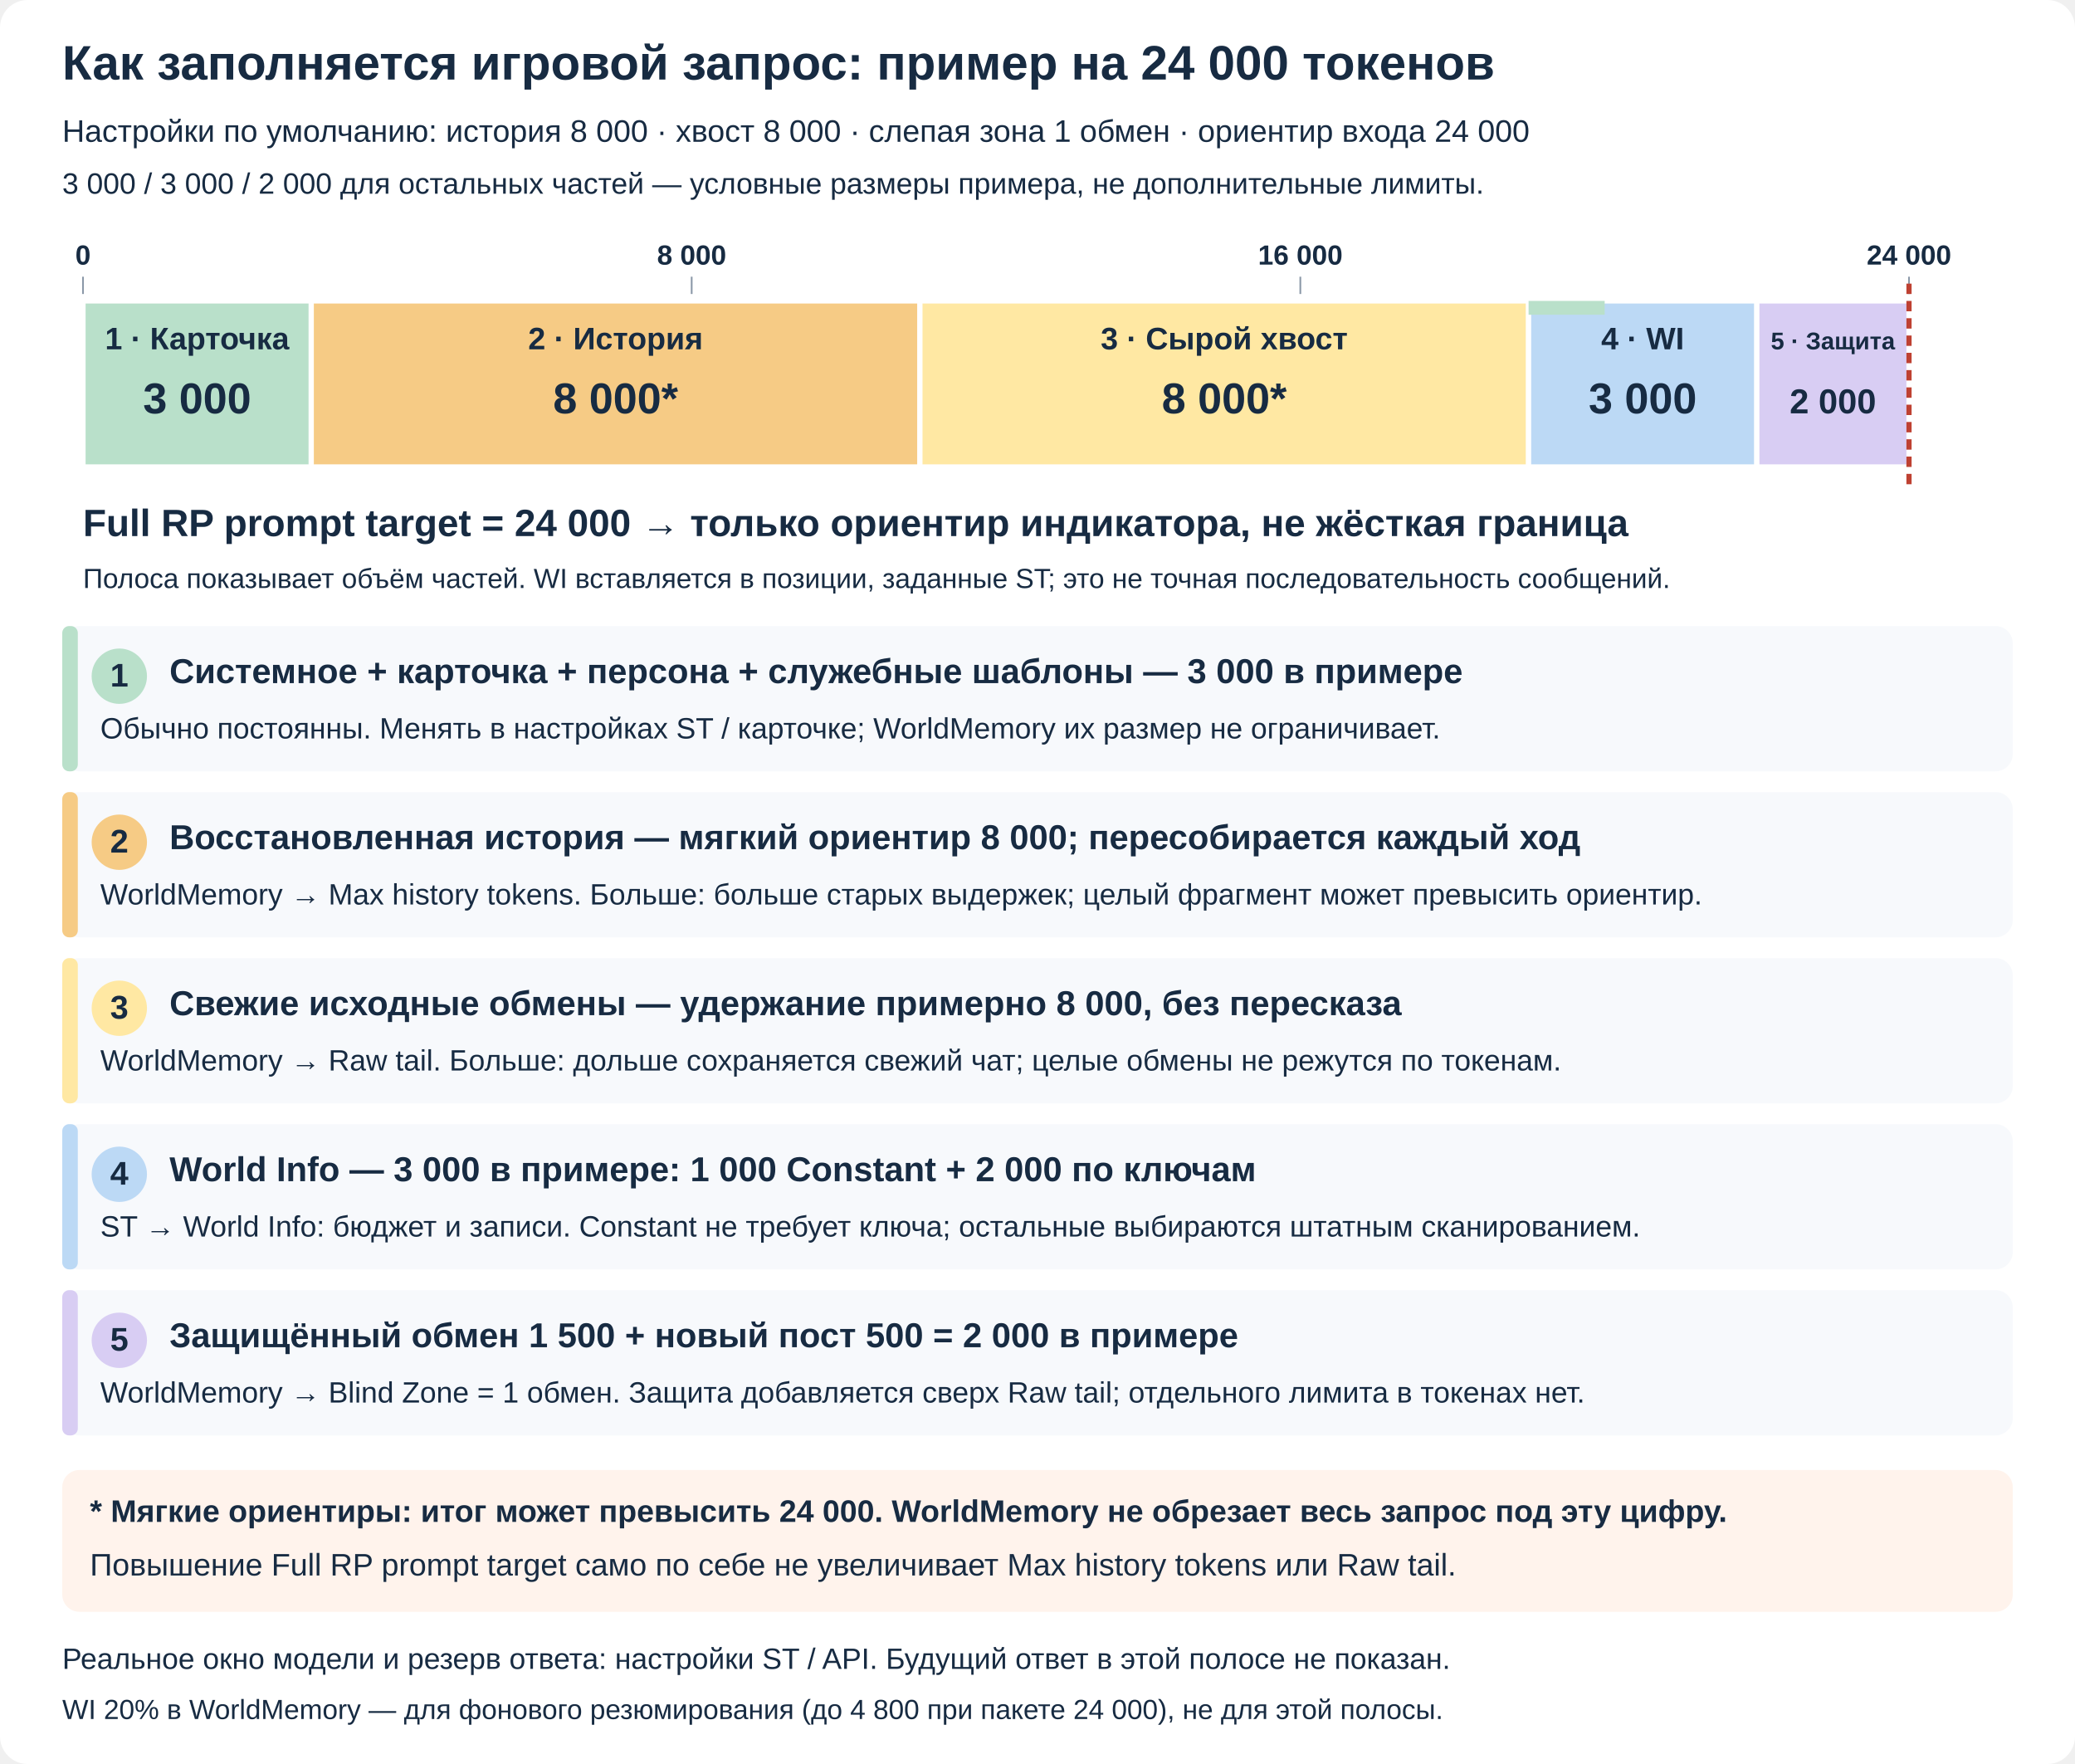
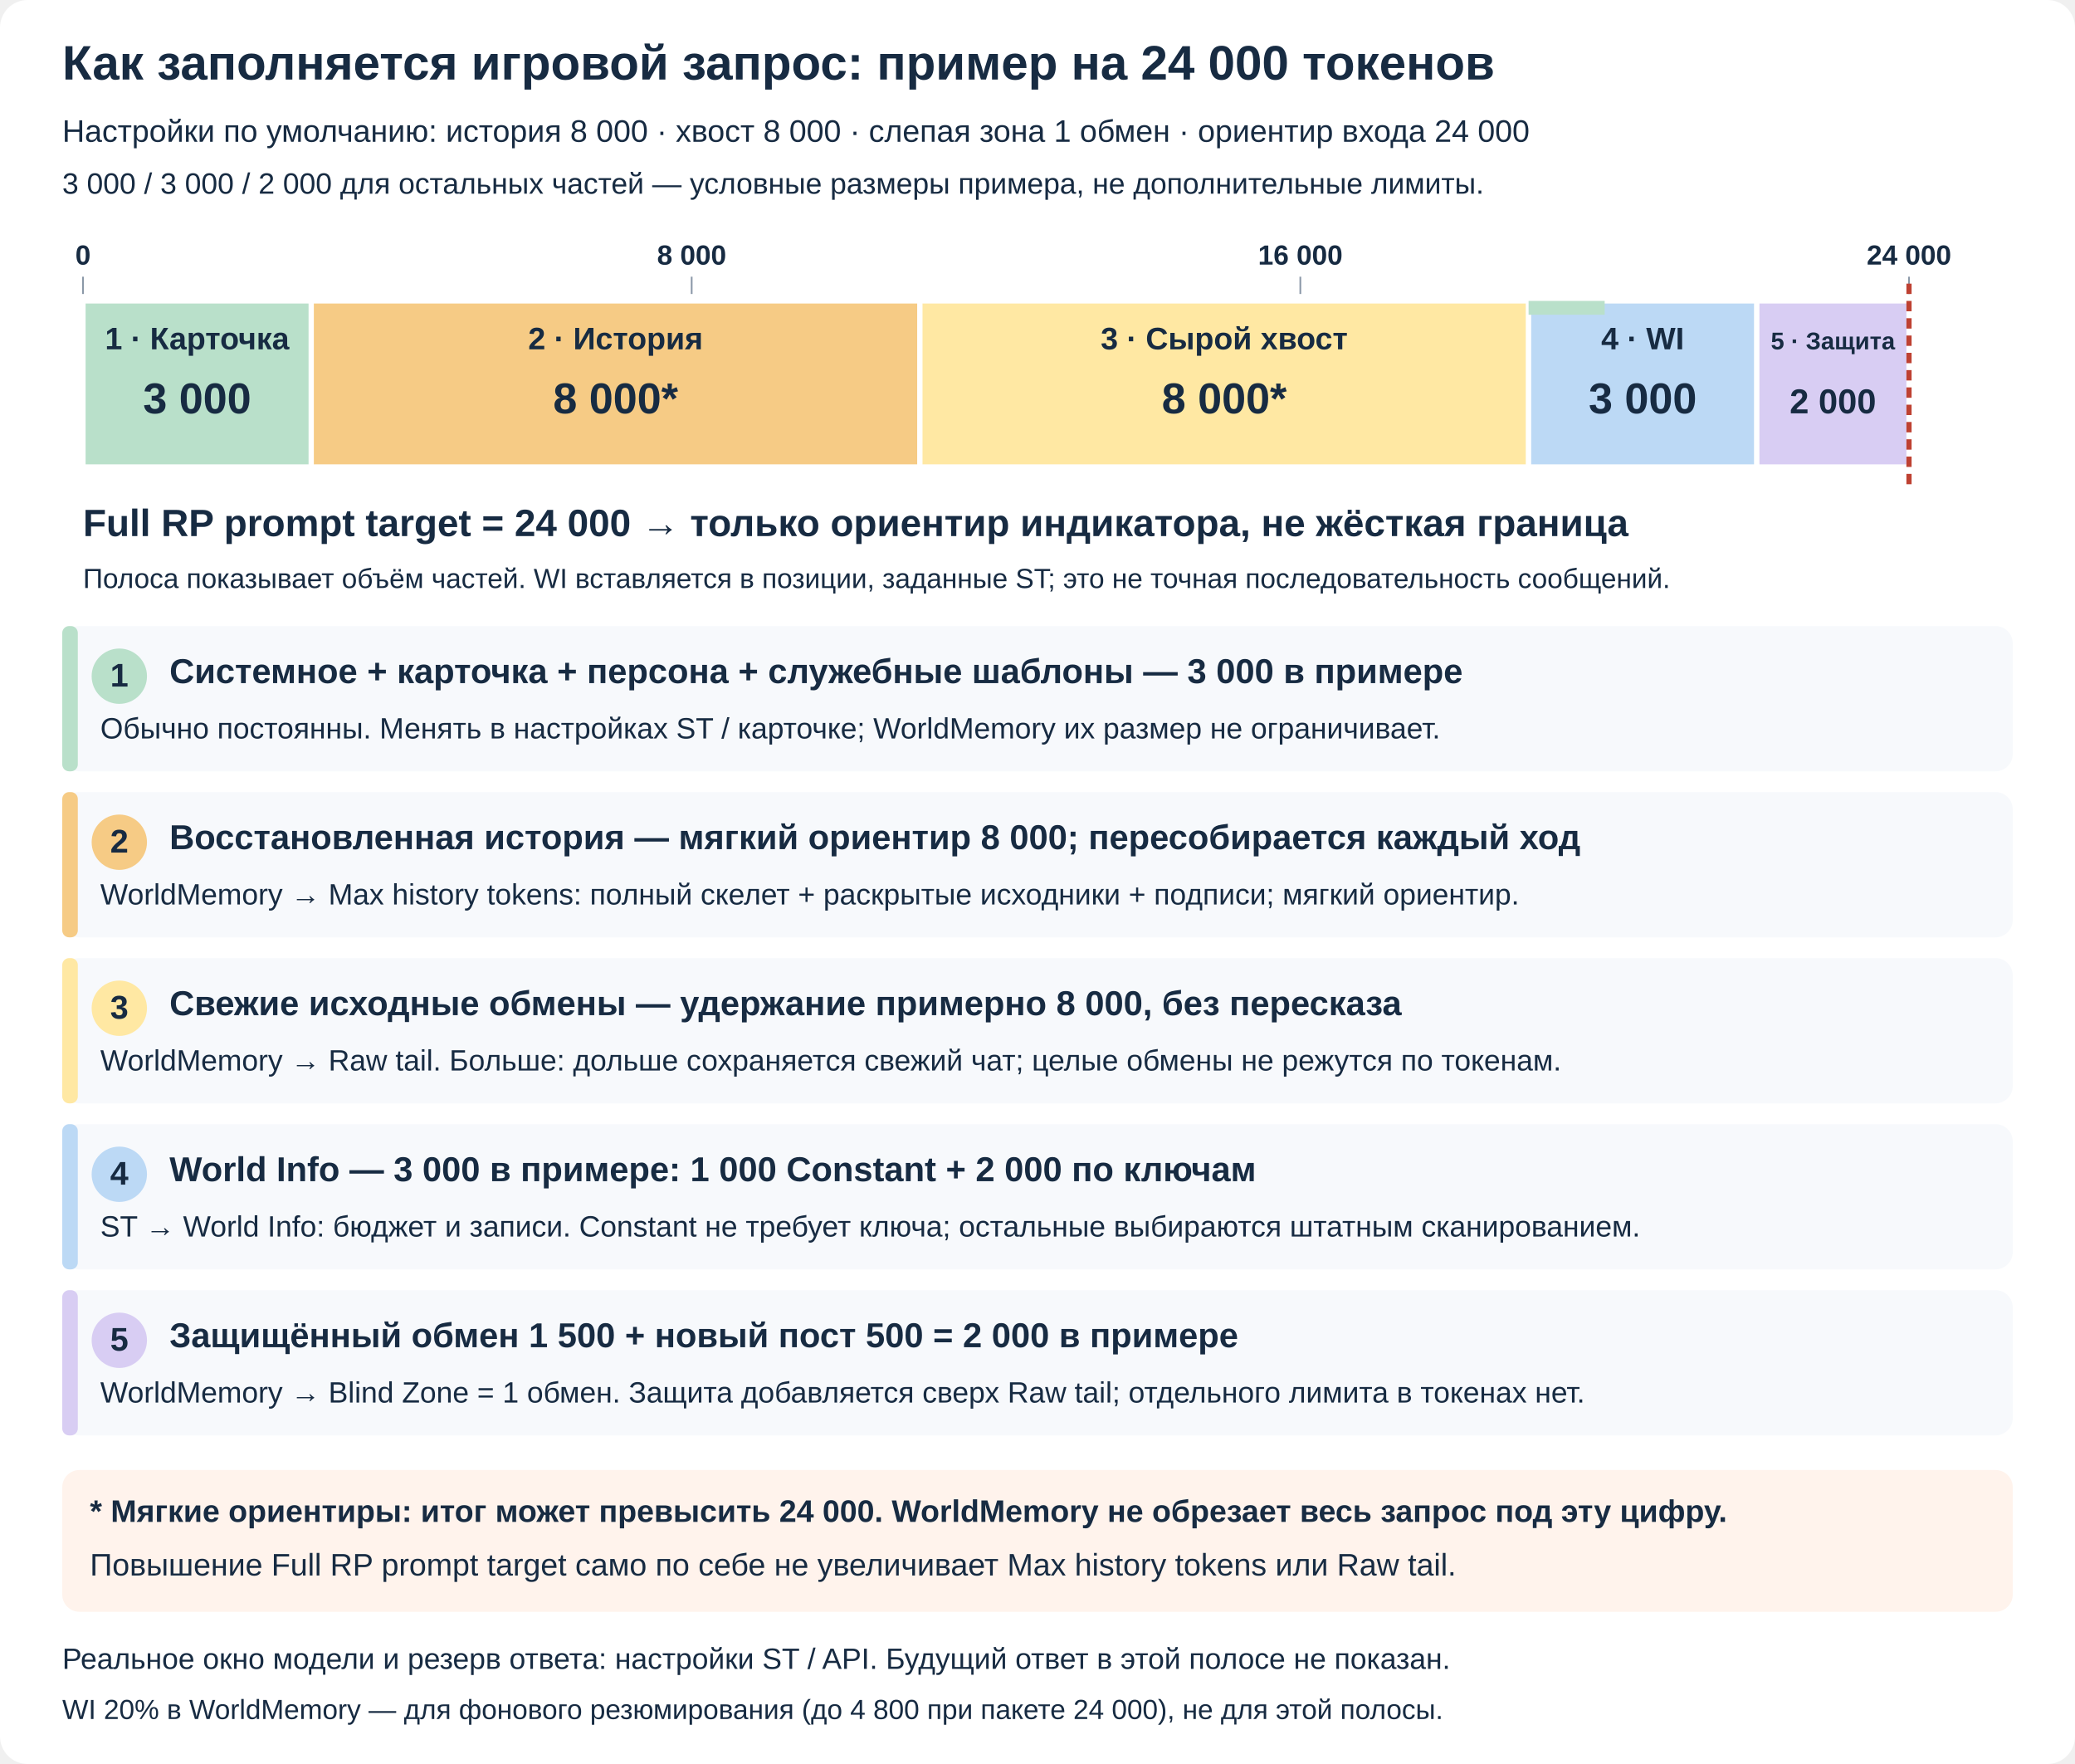
<svg xmlns="http://www.w3.org/2000/svg" width="1200" height="1020" viewBox="0 0 1200 1020" role="img" aria-labelledby="title desc">
  <rect width="1200" height="1020" rx="16" fill="#fff" />
  <g font-family="Segoe UI,Arial,sans-serif" fill="#172b42">
    <text x="36" y="46" font-size="28" font-weight="700">Как заполняется игровой запрос: пример на 24 000 токенов</text>
    <text x="36" y="82" font-size="18" font-weight="400">Настройки по умолчанию: история 8 000 · хвост 8 000 · слепая зона 1 обмен · ориентир входа 24 000</text>
    <text x="36" y="112" font-size="17" font-weight="400">3 000 / 3 000 / 2 000 для остальных частей — условные размеры примера, не дополнительные лимиты.</text>
    <text x="48" y="153" font-size="16" font-weight="600" text-anchor="middle">0</text>
    <line x1="48" x2="48" y1="160" y2="170" stroke="#8b98a8" />
    <text x="400" y="153" font-size="16" font-weight="600" text-anchor="middle">8 000</text>
    <line x1="400" x2="400" y1="160" y2="170" stroke="#8b98a8" />
    <text x="752" y="153" font-size="16" font-weight="600" text-anchor="middle">16 000</text>
    <line x1="752" x2="752" y1="160" y2="170" stroke="#8b98a8" />
    <text x="1104" y="153" font-size="16" font-weight="600" text-anchor="middle">24 000</text>
    <line x1="1104" x2="1104" y1="160" y2="170" stroke="#8b98a8" />
    <rect x="48" y="174" width="132" height="96" fill="#b9e0ca" stroke="#fff" stroke-width="3" />
    <text x="114" y="202" font-size="18" font-weight="600" text-anchor="middle">1 · Карточка</text>
    <text x="114" y="239" font-size="25" font-weight="700" text-anchor="middle">3 000</text>
    <rect x="180" y="174" width="352" height="96" fill="#f6cb85" stroke="#fff" stroke-width="3" />
    <text x="356" y="202" font-size="18" font-weight="600" text-anchor="middle">2 · История</text>
    <text x="356" y="239" font-size="25" font-weight="700" text-anchor="middle">8 000*</text>
    <rect x="532" y="174" width="352" height="96" fill="#ffe8a3" stroke="#fff" stroke-width="3" />
    <text x="708" y="202" font-size="18" font-weight="600" text-anchor="middle">3 · Сырой хвост</text>
    <text x="708" y="239" font-size="25" font-weight="700" text-anchor="middle">8 000*</text>
    <rect x="884" y="174" width="132" height="96" fill="#bcd9f5" stroke="#fff" stroke-width="3" />
    <rect x="884" y="174" width="44" height="8" fill="#b9e0ca" />
    <text x="950" y="202" font-size="18" font-weight="600" text-anchor="middle">4 · WI</text>
    <text x="950" y="239" font-size="25" font-weight="700" text-anchor="middle">3 000</text>
    <rect x="1016" y="174" width="88" height="96" fill="#d8cdf3" stroke="#fff" stroke-width="3" />
    <text x="1060" y="202" font-size="14" font-weight="600" text-anchor="middle">5 · Защита</text>
    <text x="1060" y="239" font-size="20" font-weight="700" text-anchor="middle">2 000</text>
    <line x1="1104" x2="1104" y1="164" y2="280" stroke="#be4132" stroke-width="3" stroke-dasharray="6 4" />
    <text x="48" y="310" font-size="22" font-weight="700">Full RP prompt target = 24 000 → только ориентир индикатора, не жёсткая граница</text>
    <text x="48" y="340" font-size="16" font-weight="400">Полоса показывает объём частей. WI вставляется в позиции, заданные ST; это не точная последовательность сообщений.</text>
    <rect x="36" y="362" width="1128" height="84" rx="10" fill="#f7f9fc" />
    <rect x="36" y="362" width="9" height="84" rx="4" fill="#b9e0ca" />
    <circle cx="69" cy="391" r="16" fill="#b9e0ca" />
    <text x="69" y="397" font-size="19" font-weight="700" text-anchor="middle">1</text>
    <text x="98" y="395" font-size="20" font-weight="650">Системное + карточка + персона + служебные шаблоны — 3 000 в примере</text>
    <text x="58" y="427" font-size="17" font-weight="400">Обычно постоянны. Менять в настройках ST / карточке; WorldMemory их размер не ограничивает.</text>
    <rect x="36" y="458" width="1128" height="84" rx="10" fill="#f7f9fc" />
    <rect x="36" y="458" width="9" height="84" rx="4" fill="#f6cb85" />
    <circle cx="69" cy="487" r="16" fill="#f6cb85" />
    <text x="69" y="493" font-size="19" font-weight="700" text-anchor="middle">2</text>
    <text x="98" y="491" font-size="20" font-weight="650">Восстановленная история — мягкий ориентир 8 000; пересобирается каждый ход</text>
-     <text x="58" y="523" font-size="17" font-weight="400">WorldMemory → Max history tokens. Больше: больше старых выдержек; целый фрагмент может превысить ориентир.</text>
+     <text x="58" y="523" font-size="17" font-weight="400">WorldMemory → Max history tokens: полный скелет + раскрытые исходники + подписи; мягкий ориентир.</text>
    <rect x="36" y="554" width="1128" height="84" rx="10" fill="#f7f9fc" />
    <rect x="36" y="554" width="9" height="84" rx="4" fill="#ffe8a3" />
    <circle cx="69" cy="583" r="16" fill="#ffe8a3" />
    <text x="69" y="589" font-size="19" font-weight="700" text-anchor="middle">3</text>
    <text x="98" y="587" font-size="20" font-weight="650">Свежие исходные обмены — удержание примерно 8 000, без пересказа</text>
    <text x="58" y="619" font-size="17" font-weight="400">WorldMemory → Raw tail. Больше: дольше сохраняется свежий чат; целые обмены не режутся по токенам.</text>
    <rect x="36" y="650" width="1128" height="84" rx="10" fill="#f7f9fc" />
    <rect x="36" y="650" width="9" height="84" rx="4" fill="#bcd9f5" />
    <circle cx="69" cy="679" r="16" fill="#bcd9f5" />
    <text x="69" y="685" font-size="19" font-weight="700" text-anchor="middle">4</text>
    <text x="98" y="683" font-size="20" font-weight="650">World Info — 3 000 в примере: 1 000 Constant + 2 000 по ключам</text>
    <text x="58" y="715" font-size="17" font-weight="400">ST → World Info: бюджет и записи. Constant не требует ключа; остальные выбираются штатным сканированием.</text>
    <rect x="36" y="746" width="1128" height="84" rx="10" fill="#f7f9fc" />
    <rect x="36" y="746" width="9" height="84" rx="4" fill="#d8cdf3" />
    <circle cx="69" cy="775" r="16" fill="#d8cdf3" />
    <text x="69" y="781" font-size="19" font-weight="700" text-anchor="middle">5</text>
    <text x="98" y="779" font-size="20" font-weight="650">Защищённый обмен 1 500 + новый пост 500 = 2 000 в примере</text>
    <text x="58" y="811" font-size="17" font-weight="400">WorldMemory → Blind Zone = 1 обмен. Защита добавляется сверх Raw tail; отдельного лимита в токенах нет.</text>
    <rect x="36" y="850" width="1128" height="82" rx="10" fill="#fff3ec" />
    <text x="52" y="880" font-size="18" font-weight="600">* Мягкие ориентиры: итог может превысить 24 000. WorldMemory не обрезает весь запрос под эту цифру.</text>
    <text x="52" y="911" font-size="18" font-weight="400">Повышение Full RP prompt target само по себе не увеличивает Max history tokens или Raw tail.</text>
    <text x="36" y="965" font-size="17" font-weight="400">Реальное окно модели и резерв ответа: настройки ST / API. Будущий ответ в этой полосе не показан.</text>
    <text x="36" y="994" font-size="16" font-weight="400">WI 20% в WorldMemory — для фонового резюмирования (до 4 800 при пакете 24 000), не для этой полосы.</text>
  </g>
</svg>
